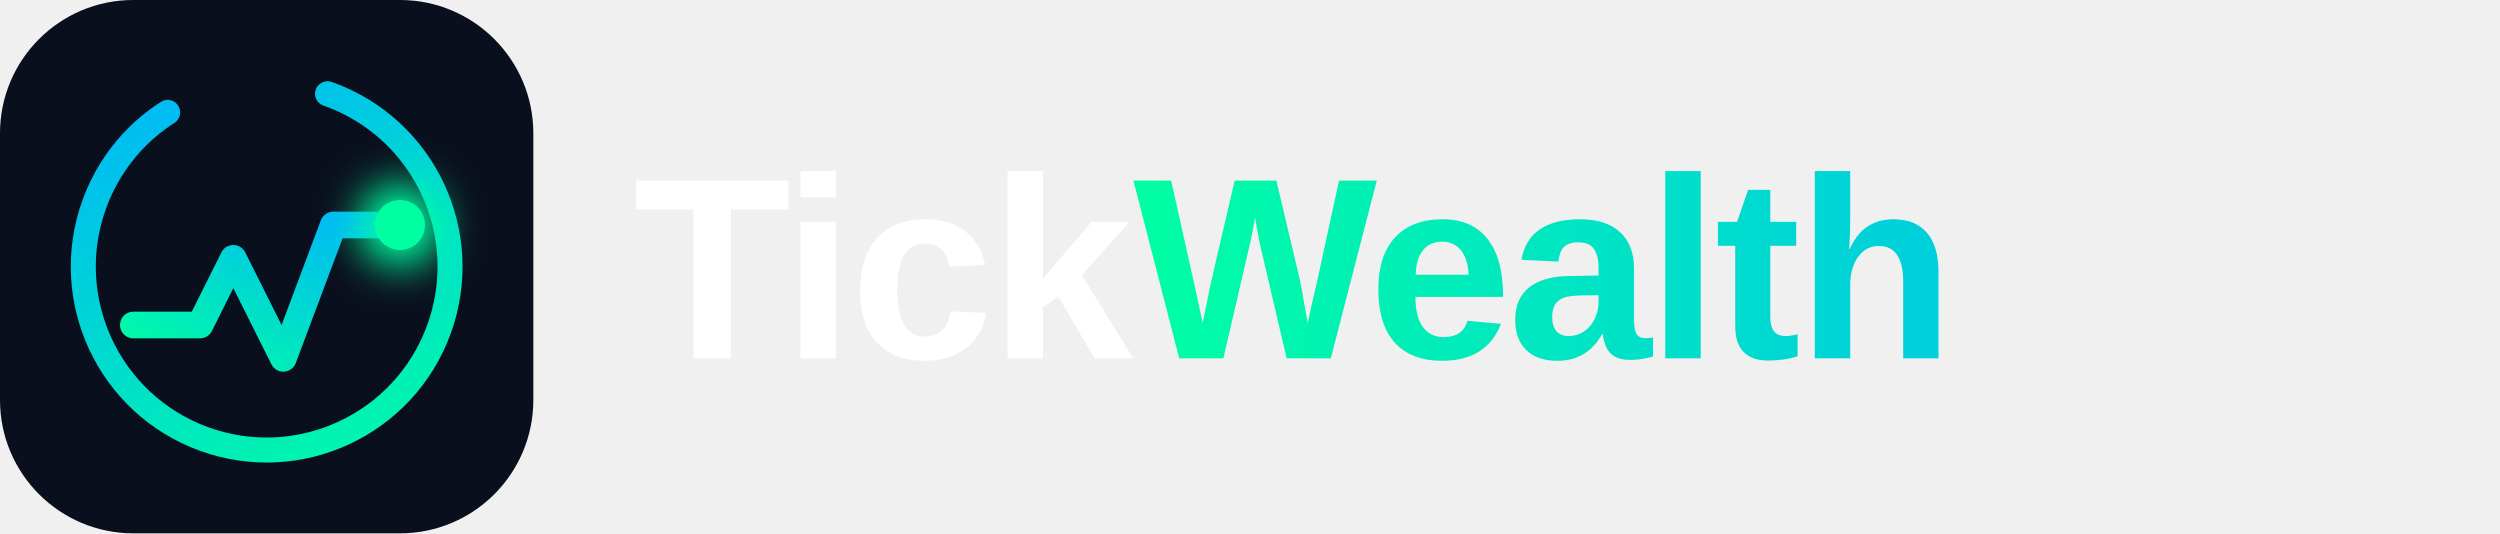
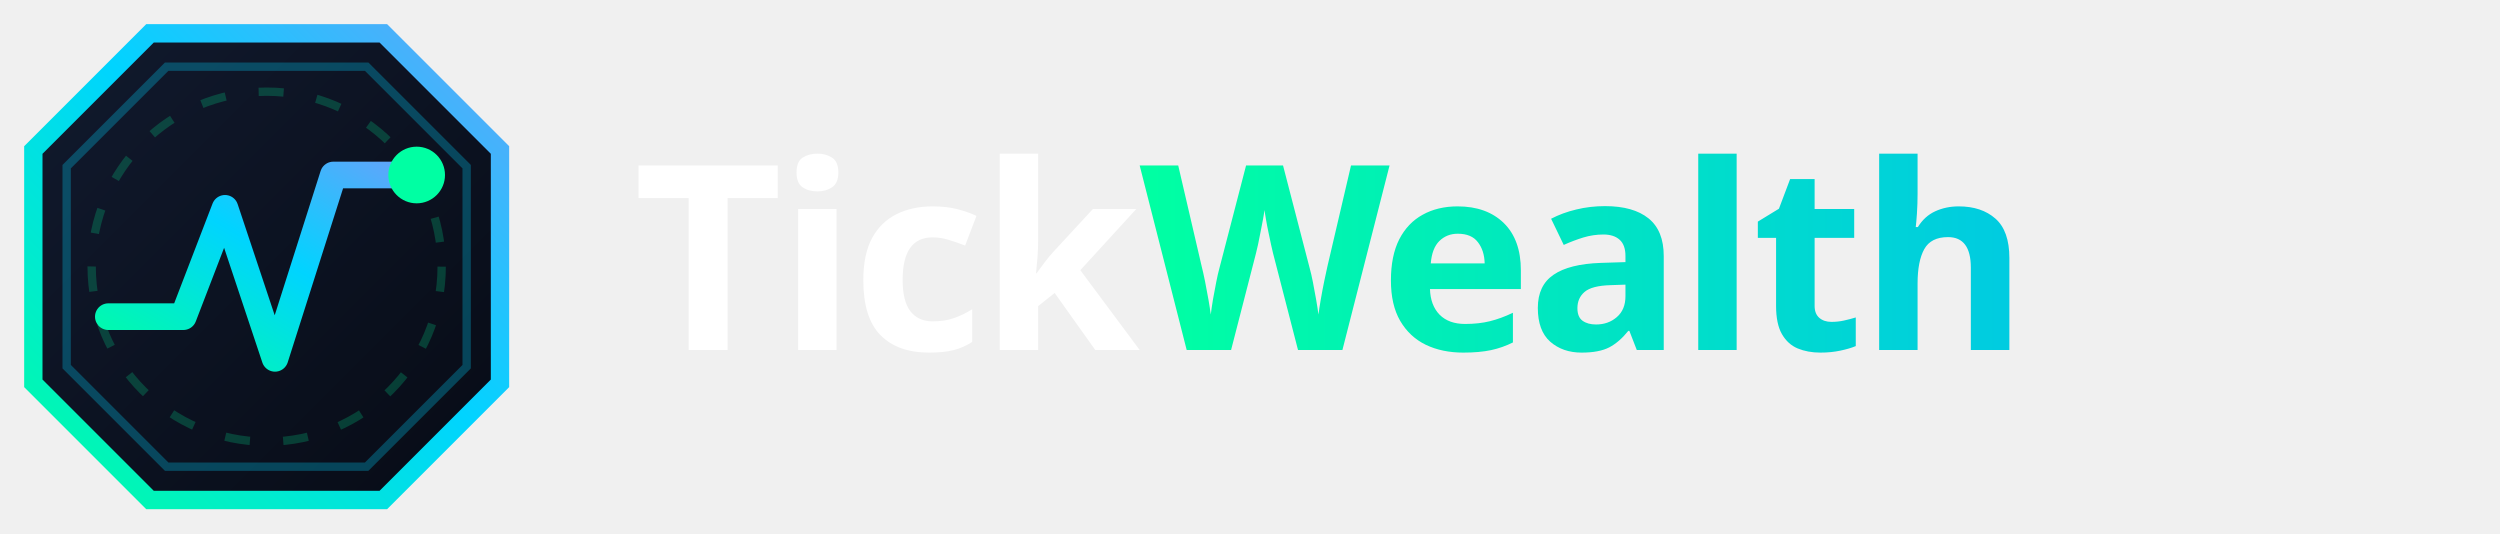
<svg xmlns="http://www.w3.org/2000/svg" viewBox="0 0 300 64" role="img" aria-label="TickWealth">
  <defs>
-     <linearGradient id="g" x1="0" y1="1" x2="1" y2="0">
+     <linearGradient id="twG" x1="0" y1="1" x2="1" y2="0">
+       <stop offset="0" stop-color="#00ffa3" />
+       <stop offset="0.55" stop-color="#00d4ff" />
+       <stop offset="1" stop-color="#60a5fa" />
+     </linearGradient>
+     <linearGradient id="twBg" x1="0" y1="0" x2="1" y2="1">
+       <stop offset="0" stop-color="#111a2e" />
+       <stop offset="1" stop-color="#070b15" />
+     </linearGradient>
+     <linearGradient id="twTxt" gradientUnits="userSpaceOnUse" x1="138" y1="0" x2="292" y2="0">
      <stop offset="0" stop-color="#00ffa3" />
      <stop offset="1" stop-color="#00b2ff" />
    </linearGradient>
-     <linearGradient id="t" gradientUnits="userSpaceOnUse" x1="136" y1="0" x2="290" y2="0">
-       <stop offset="0" stop-color="#00ffa3" />
-       <stop offset="1" stop-color="#00b2ff" />
-     </linearGradient>
-     <filter id="b" x="-60%" y="-60%" width="220%" height="220%">
-       <feGaussianBlur stdDeviation="2.4" />
-     </filter>
  </defs>
-   <style>@media (prefers-reduced-motion:no-preference){.ring{transform-box:fill-box;transform-origin:center;animation:s 14s linear infinite}.dot{animation:p 2.2s ease-in-out infinite}}@keyframes s{to{transform:rotate(360deg)}}@keyframes p{50%{opacity:.35}}</style>
-   <rect width="64" height="64" rx="16" fill="#0a0f1d" />
-   <g class="ring">
-     <circle cx="32" cy="32" r="22" fill="none" stroke="url(#g)" stroke-width="3" stroke-dasharray="118 20" stroke-linecap="round" transform="rotate(-70 32 32)" />
-   </g>
-   <polyline points="16,39 24,39 28,31 34,43 40,27 48,27" fill="none" stroke="url(#g)" stroke-width="3.2" stroke-linecap="round" stroke-linejoin="round" />
-   <circle class="dot" cx="48" cy="27" r="5" fill="#00ffa3" filter="url(#b)" />
-   <circle cx="48" cy="27" r="3" fill="#00ffa3" />
-   <text x="76" y="43" font-family="Segoe UI,system-ui,Arial,sans-serif" font-size="31" font-weight="800" letter-spacing="-.5" fill="#ffffff">Tick<tspan fill="url(#t)">Wealth</tspan>
+   <polygon points="18,4 46,4 60,18 60,46 46,60 18,60 4,46 4,18" fill="url(#twBg)" stroke="url(#twG)" stroke-width="2.2" />
+   <polygon points="20,8 44,8 56,20 56,44 44,56 20,56 8,44 8,20" fill="none" stroke="rgba(0,212,255,0.28)" stroke-width="1" />
+   <circle cx="32" cy="32" r="21" fill="none" stroke="rgba(0,255,163,0.2)" stroke-width="1" stroke-dasharray="3 4" />
+   <path d="M13 38 L22 38 L27 25 L33 43 L40 21 L50 21" fill="none" stroke="url(#twG)" stroke-width="3.2" stroke-linecap="round" stroke-linejoin="round" />
+   <circle cx="50" cy="21" r="3.4" fill="#00ffa3" />
+   <text x="76" y="42" font-family="'Plus Jakarta Sans','Segoe UI',system-ui,sans-serif" font-size="31" font-weight="800" letter-spacing="-0.6" fill="#ffffff">Tick<tspan fill="url(#twTxt)">Wealth</tspan>
  </text>
</svg>
